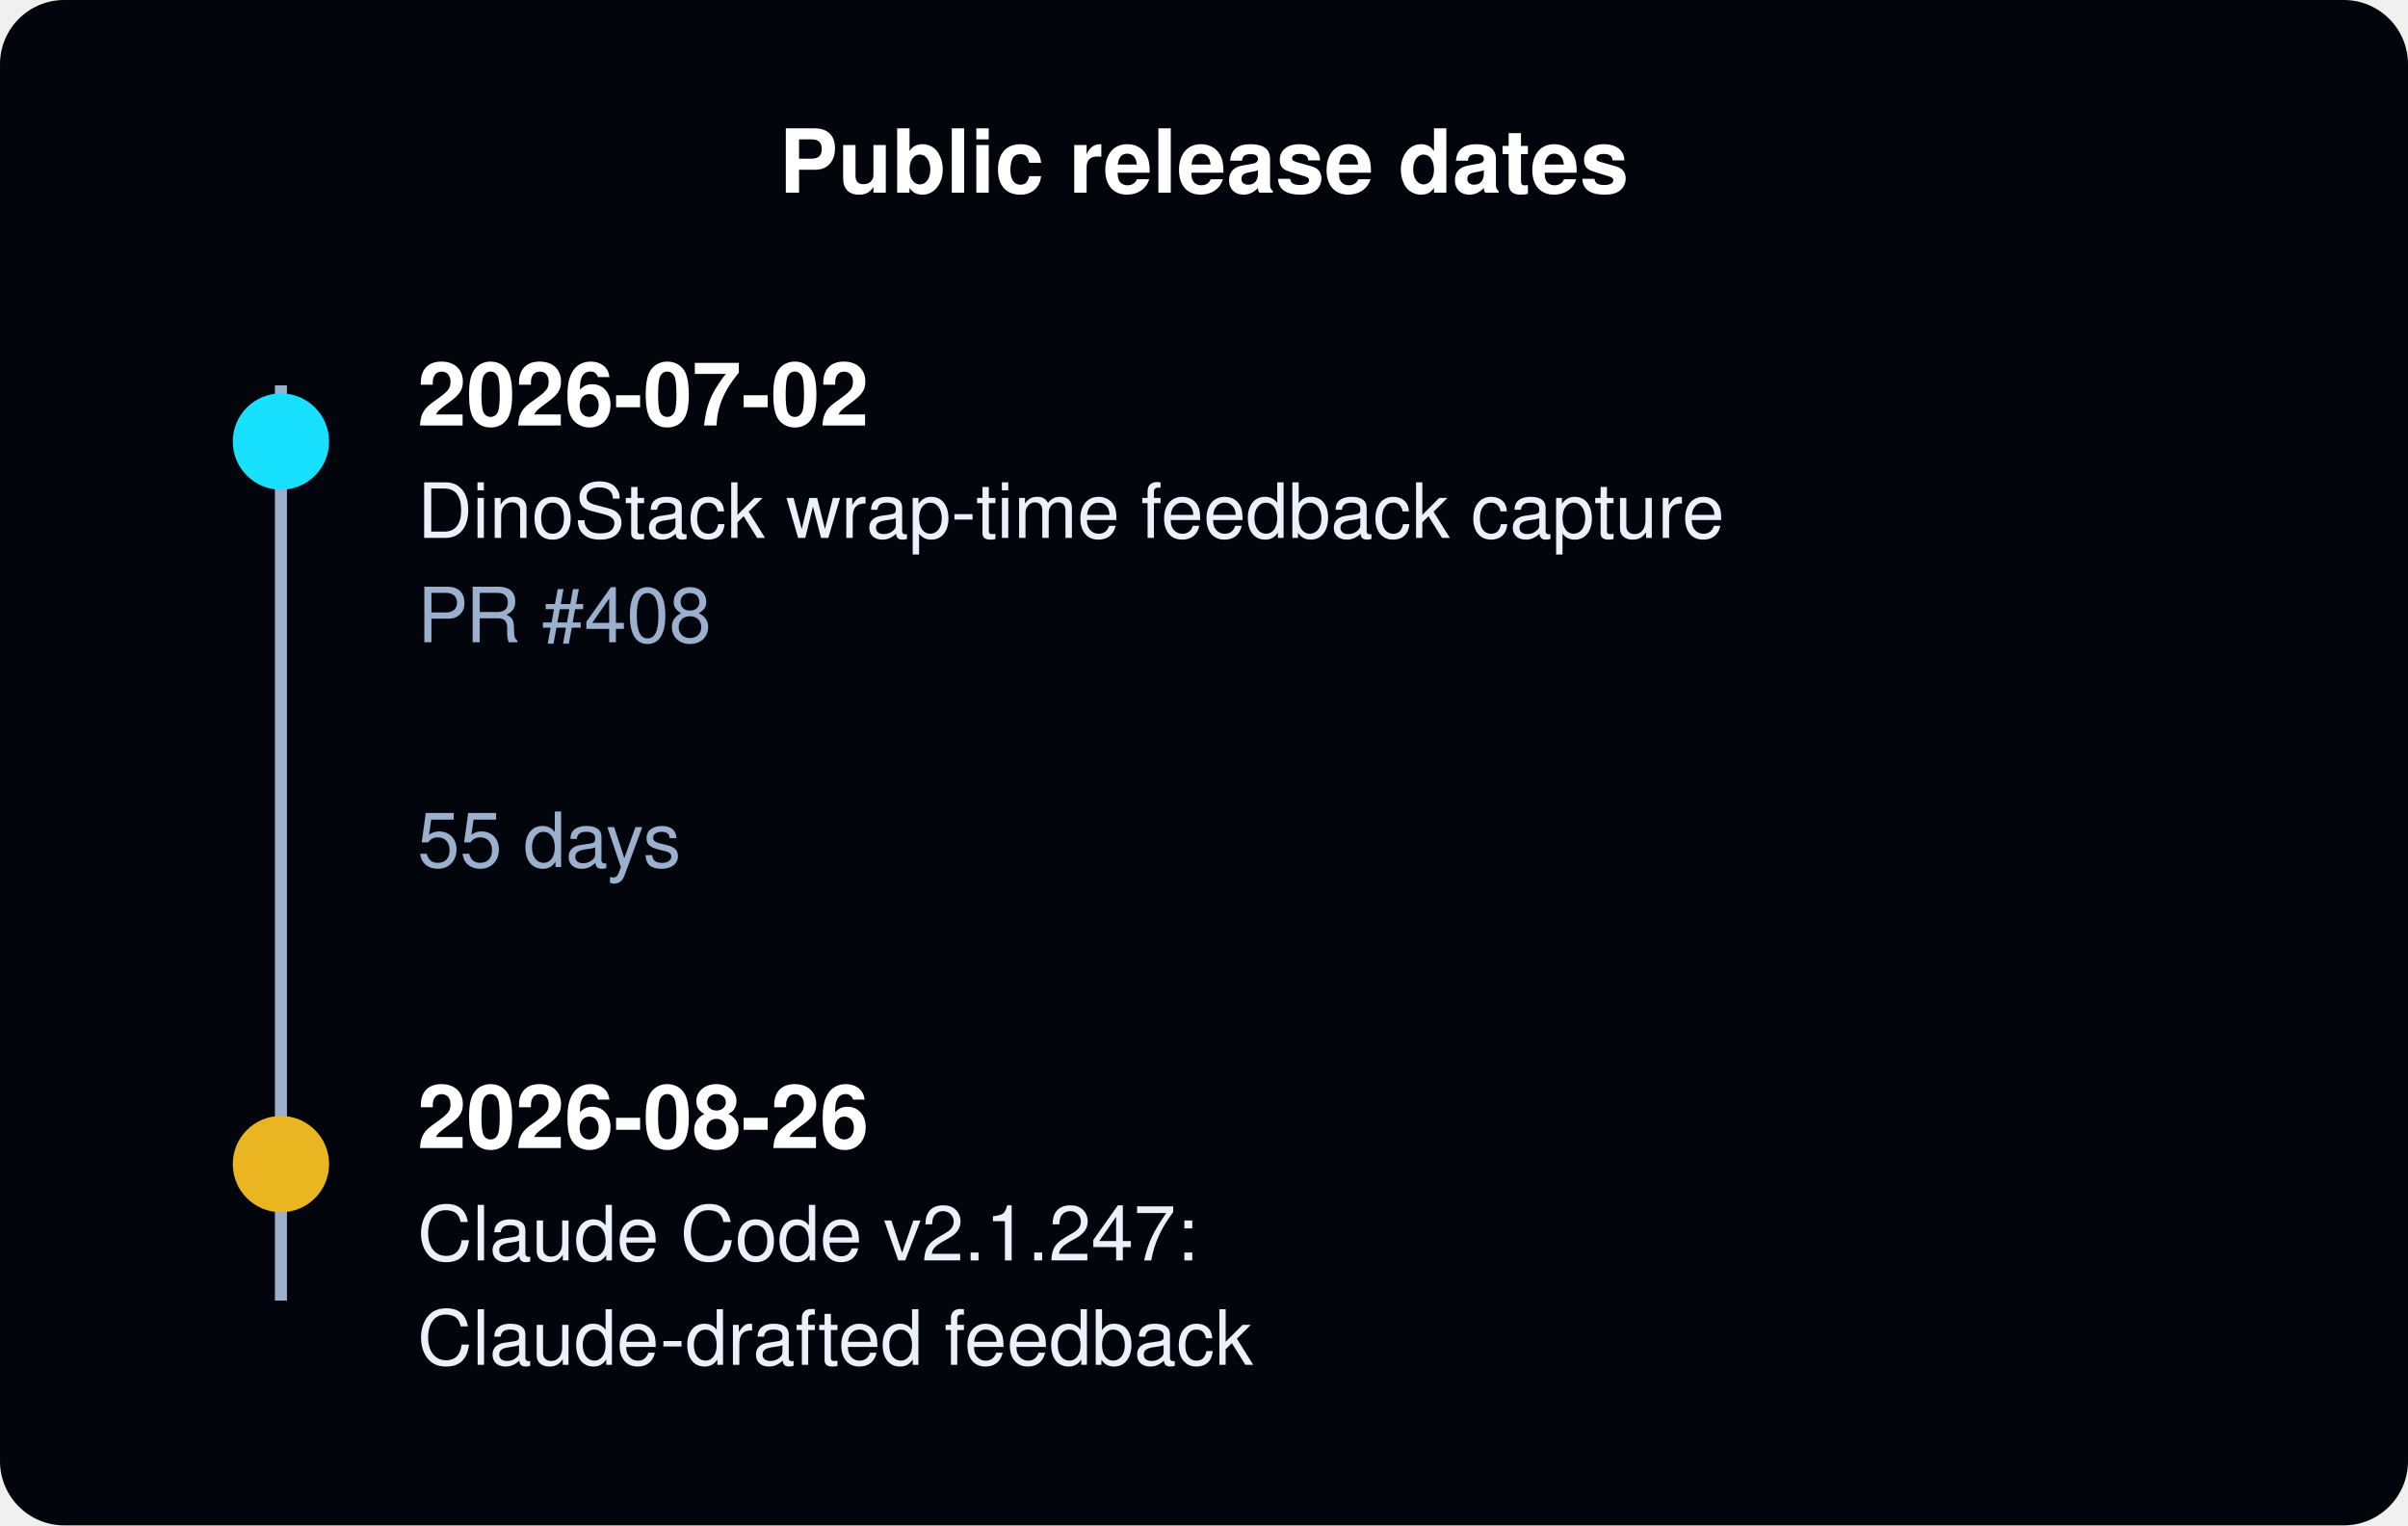
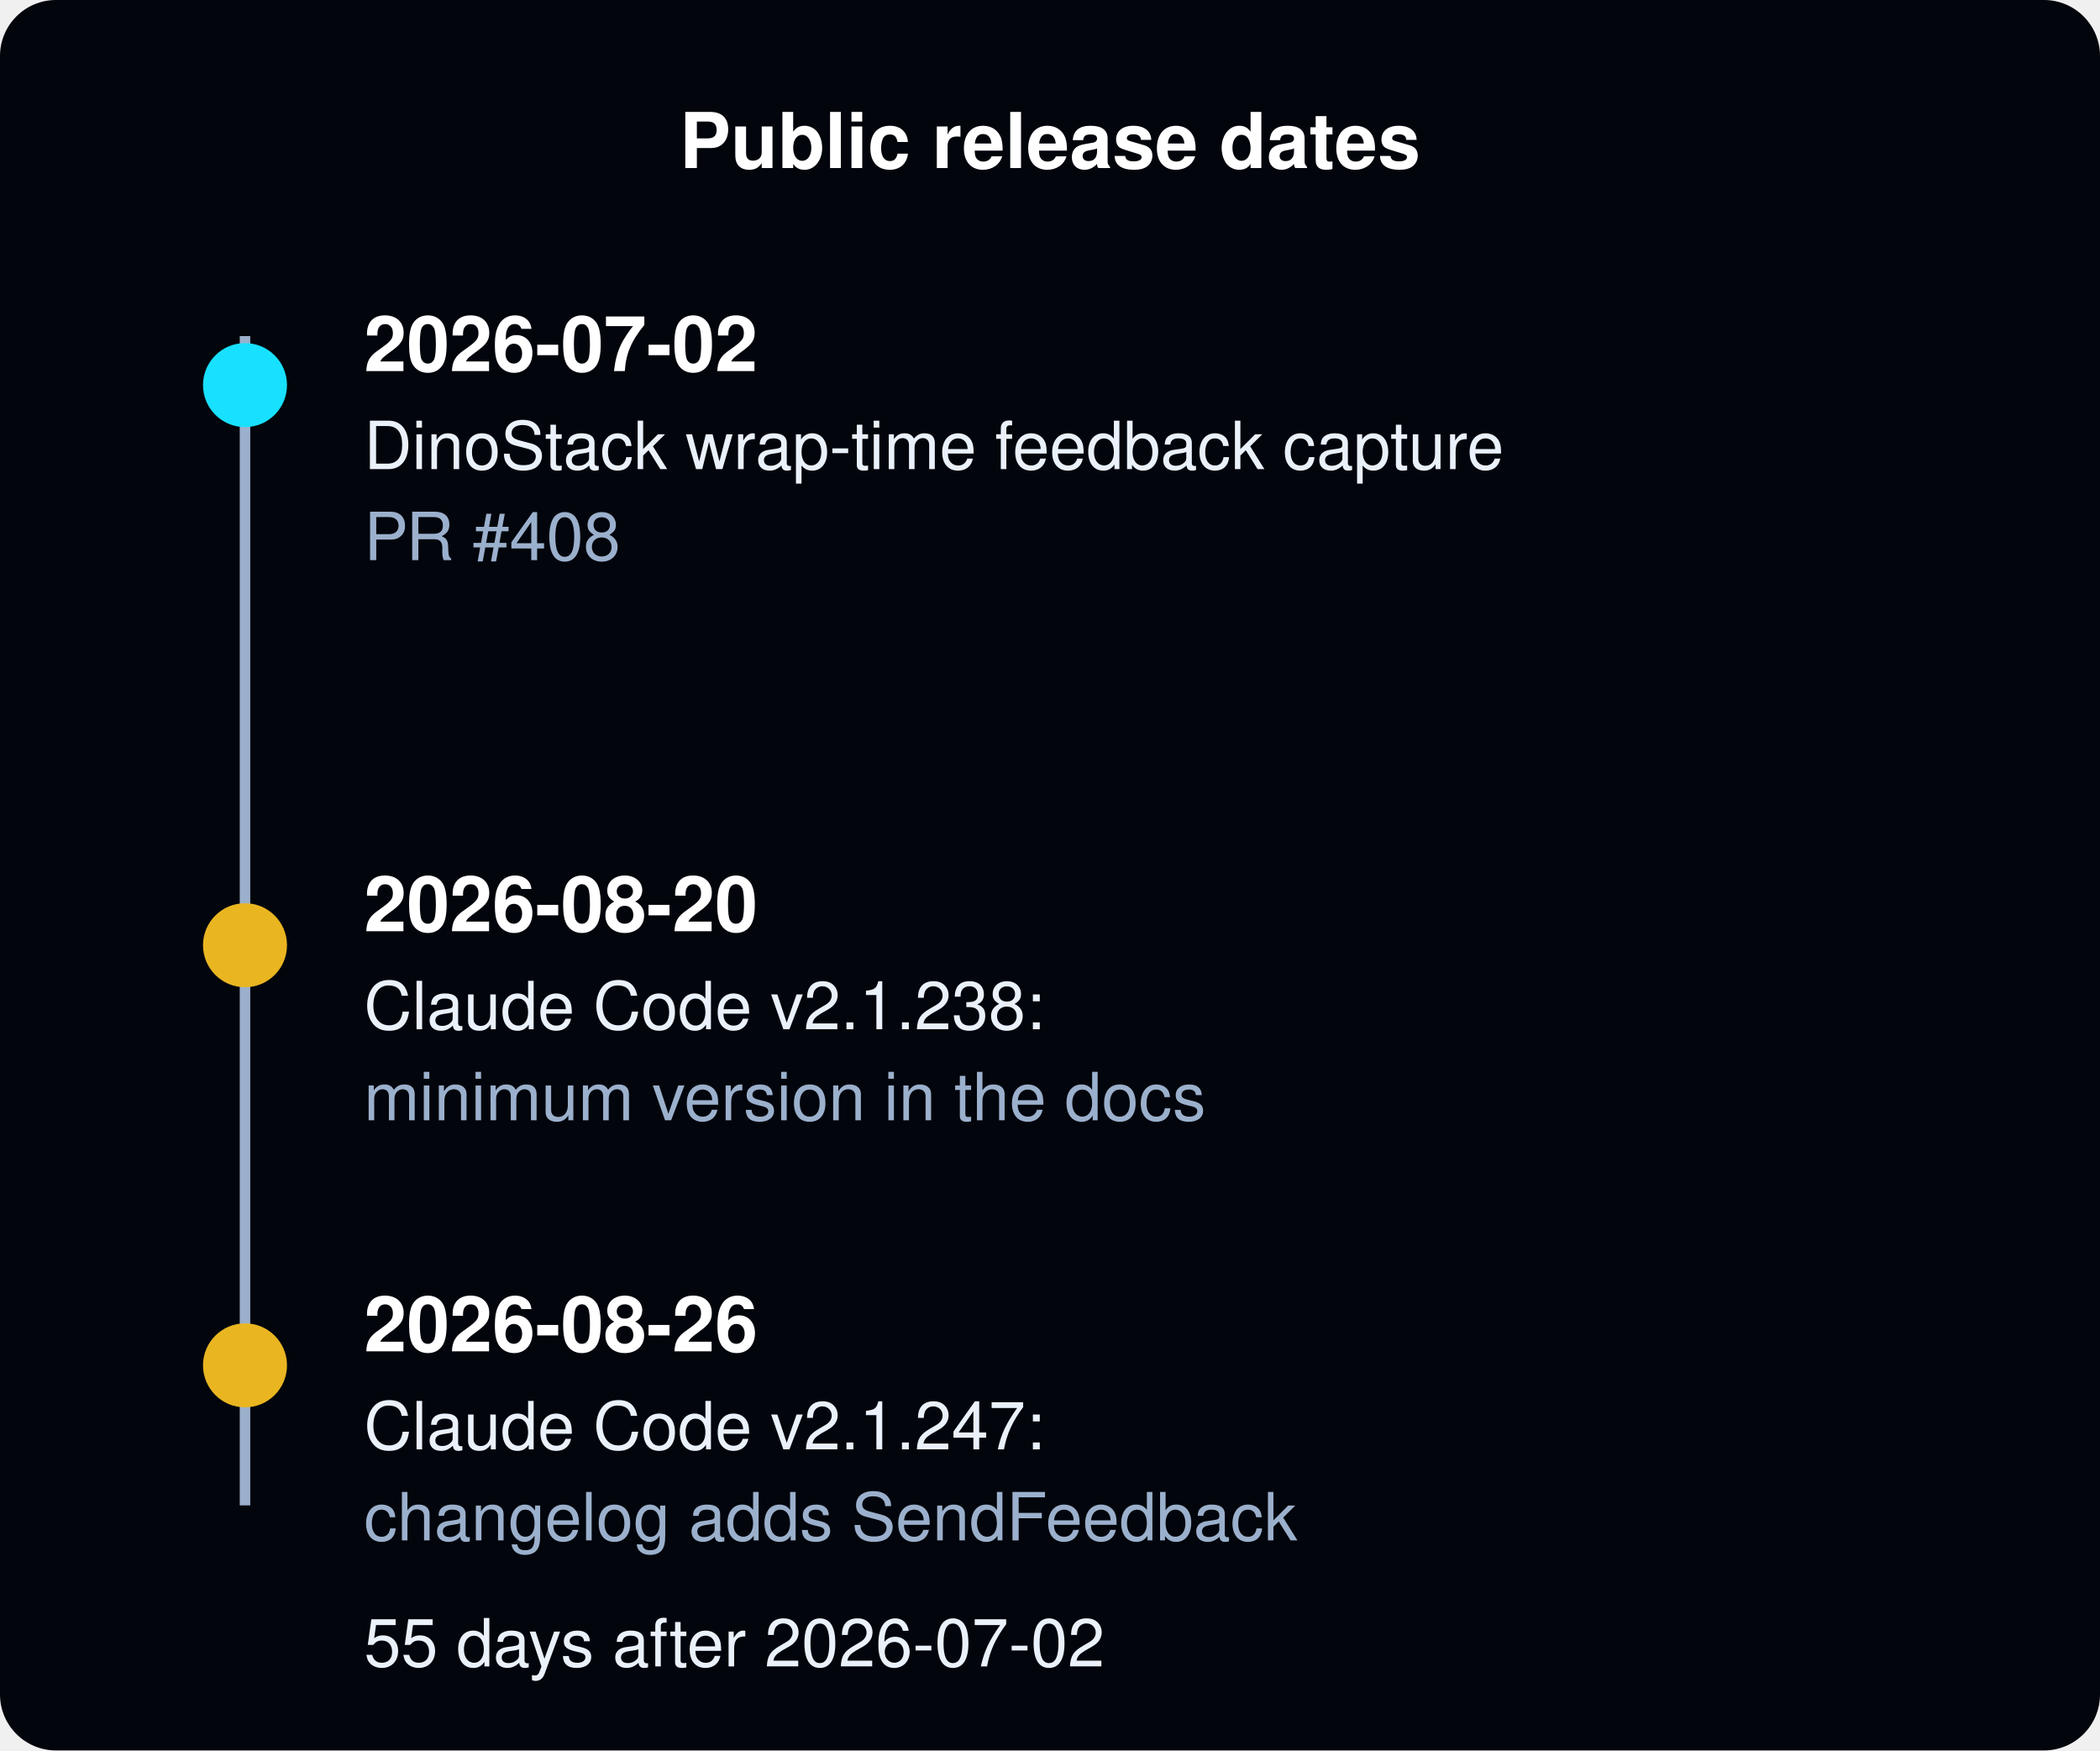
- <svg xmlns="http://www.w3.org/2000/svg" viewBox="0 0 600 380" width="600" height="380" role="img" aria-labelledby="t d">
-   <rect x="0" y="0" width="600" height="380" rx="16" fill="#02050C" />
+ <svg xmlns="http://www.w3.org/2000/svg" viewBox="0 0 600 500" width="600" height="500" role="img" aria-labelledby="t d">
+   <rect x="0" y="0" width="600" height="500" rx="16" fill="#02050C" />
  <g font-family="'Nunito Sans', Helvetica, Arial, sans-serif" text-anchor="start">
    <text x="300" y="48" font-size="22" font-weight="700" fill="#ffffff" text-anchor="middle">Public release dates</text>
-     <line x1="70" y1="96" x2="70" y2="324" stroke="#9bb0cc" stroke-width="3" />
+     <line x1="70" y1="96" x2="70" y2="430" stroke="#9bb0cc" stroke-width="3" />
    <circle cx="70" cy="110" r="12" fill="#18E0FF" />
    <text x="104" y="106" font-size="22" font-weight="700" fill="#ffffff">2026-07-02</text>
    <text x="104" y="134" font-size="19" fill="#eaf1fb">DinoStack wrap-time feedback capture</text>
    <text x="104" y="160" font-size="19" fill="#9bb0cc">PR #408</text>
-     <text x="104" y="216" font-size="19" fill="#9bb0cc">55 days</text>
-     <circle cx="70" cy="290" r="12" fill="#E9B521" />
-     <text x="104" y="286" font-size="22" font-weight="700" fill="#ffffff">2026-08-26</text>
-     <text x="104" y="314" font-size="19" fill="#eaf1fb">Claude Code v2.1.247:</text>
-     <text x="104" y="340" font-size="19" fill="#eaf1fb">Claude-drafted feedback</text>
+     <circle cx="70" cy="270" r="12" fill="#E9B521" />
+     <text x="104" y="266" font-size="22" font-weight="700" fill="#ffffff">2026-08-20</text>
+     <text x="104" y="294" font-size="19" fill="#eaf1fb">Claude Code v2.1.238:</text>
+     <text x="104" y="320" font-size="19" fill="#9bb0cc">minimum version in the docs</text>
+     <circle cx="70" cy="390" r="12" fill="#E9B521" />
+     <text x="104" y="386" font-size="22" font-weight="700" fill="#ffffff">2026-08-26</text>
+     <text x="104" y="414" font-size="19" fill="#eaf1fb">Claude Code v2.1.247:</text>
+     <text x="104" y="440" font-size="19" fill="#9bb0cc">changelog adds SendFeedback</text>
+     <text x="104" y="476" font-size="19" fill="#eaf1fb">55 days after 2026-07-02</text>
  </g>
</svg>
